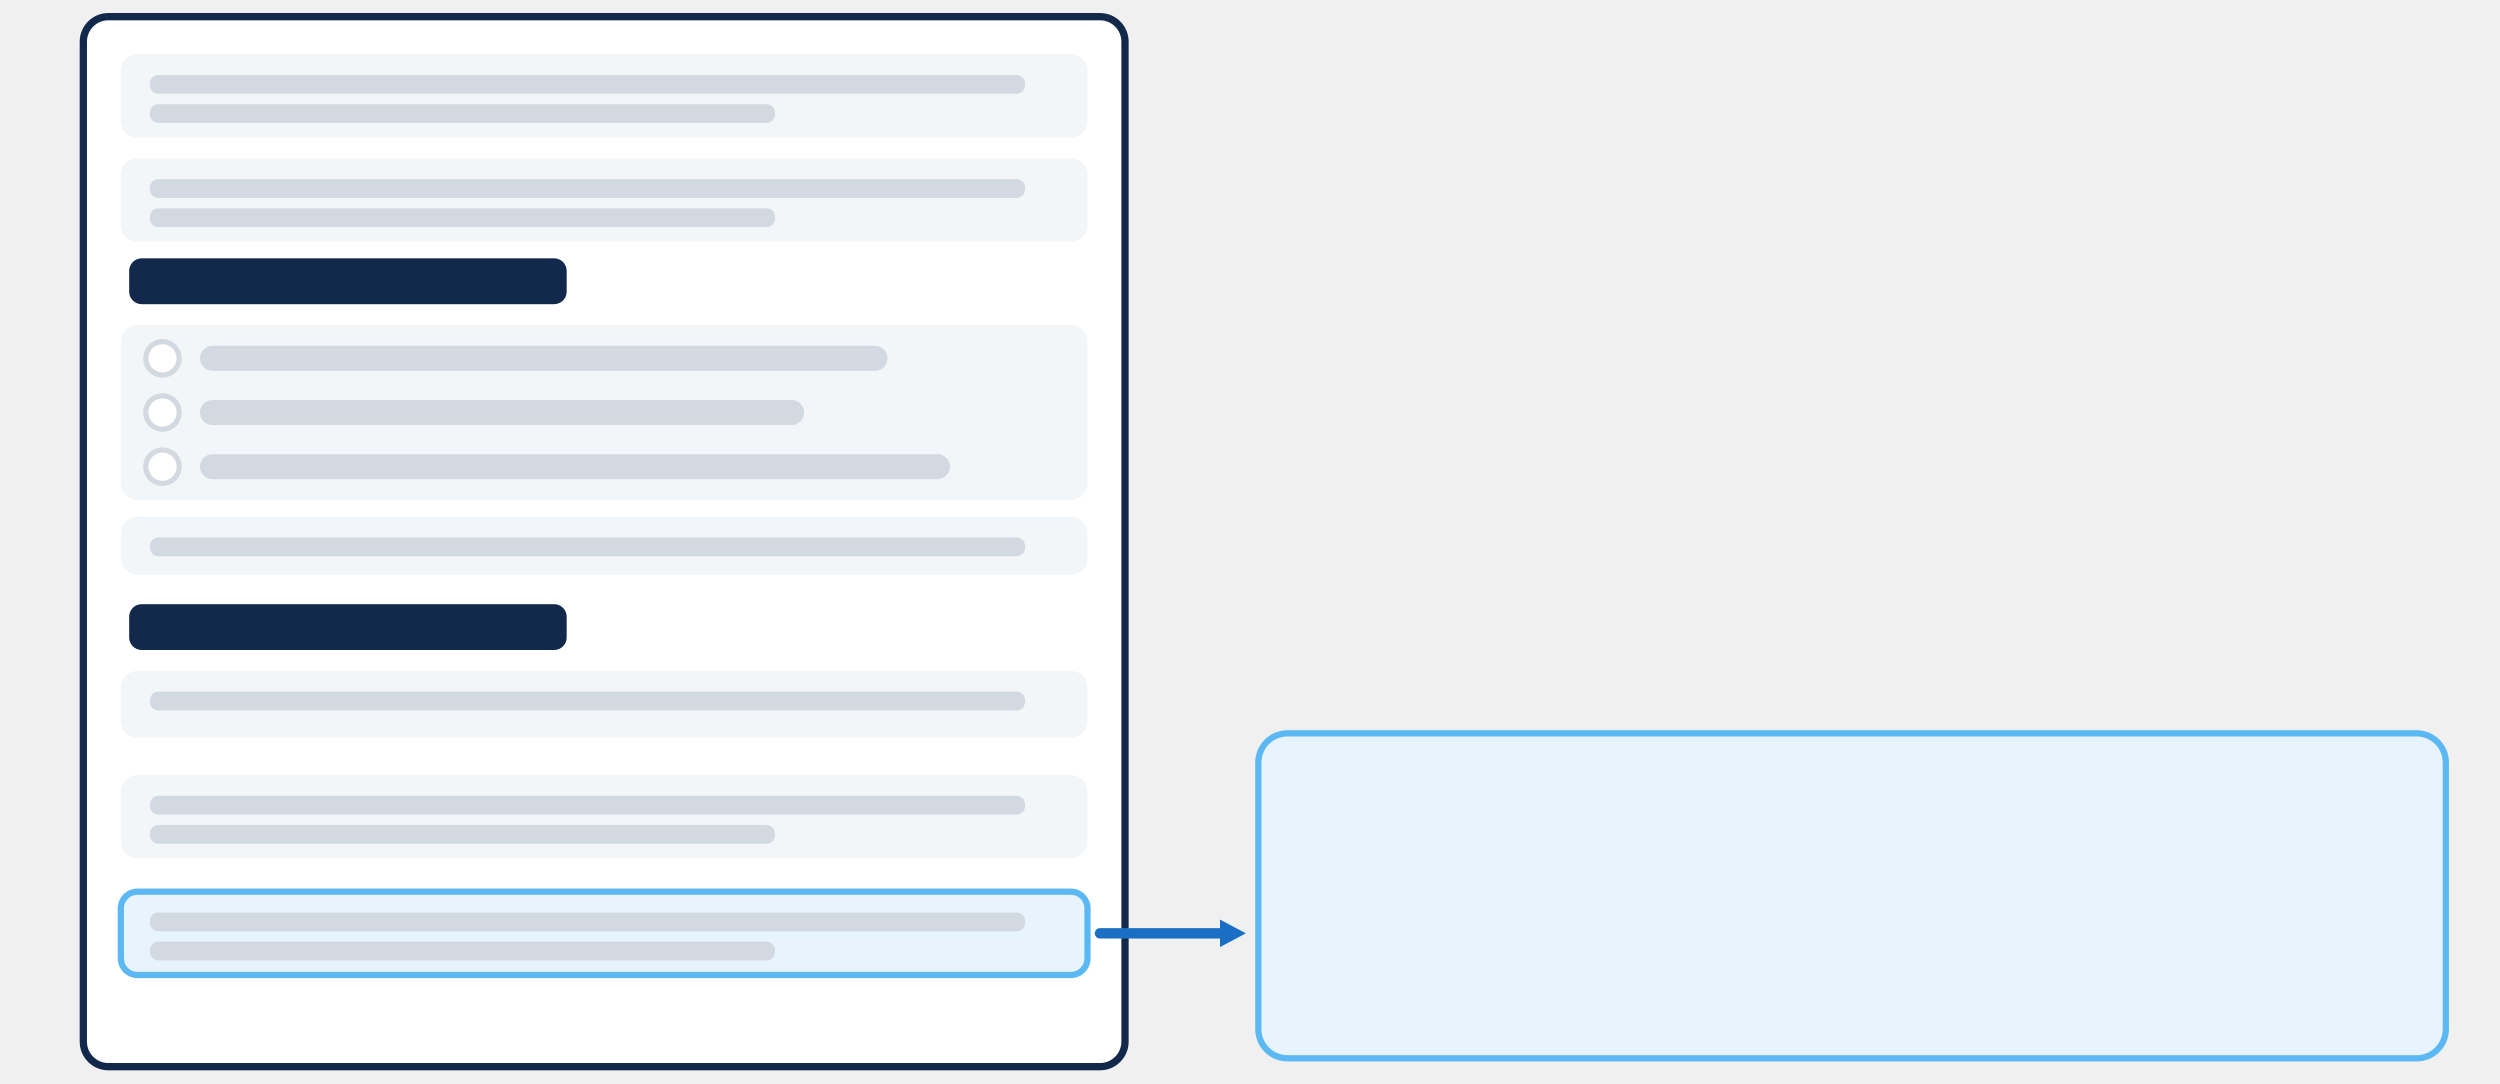
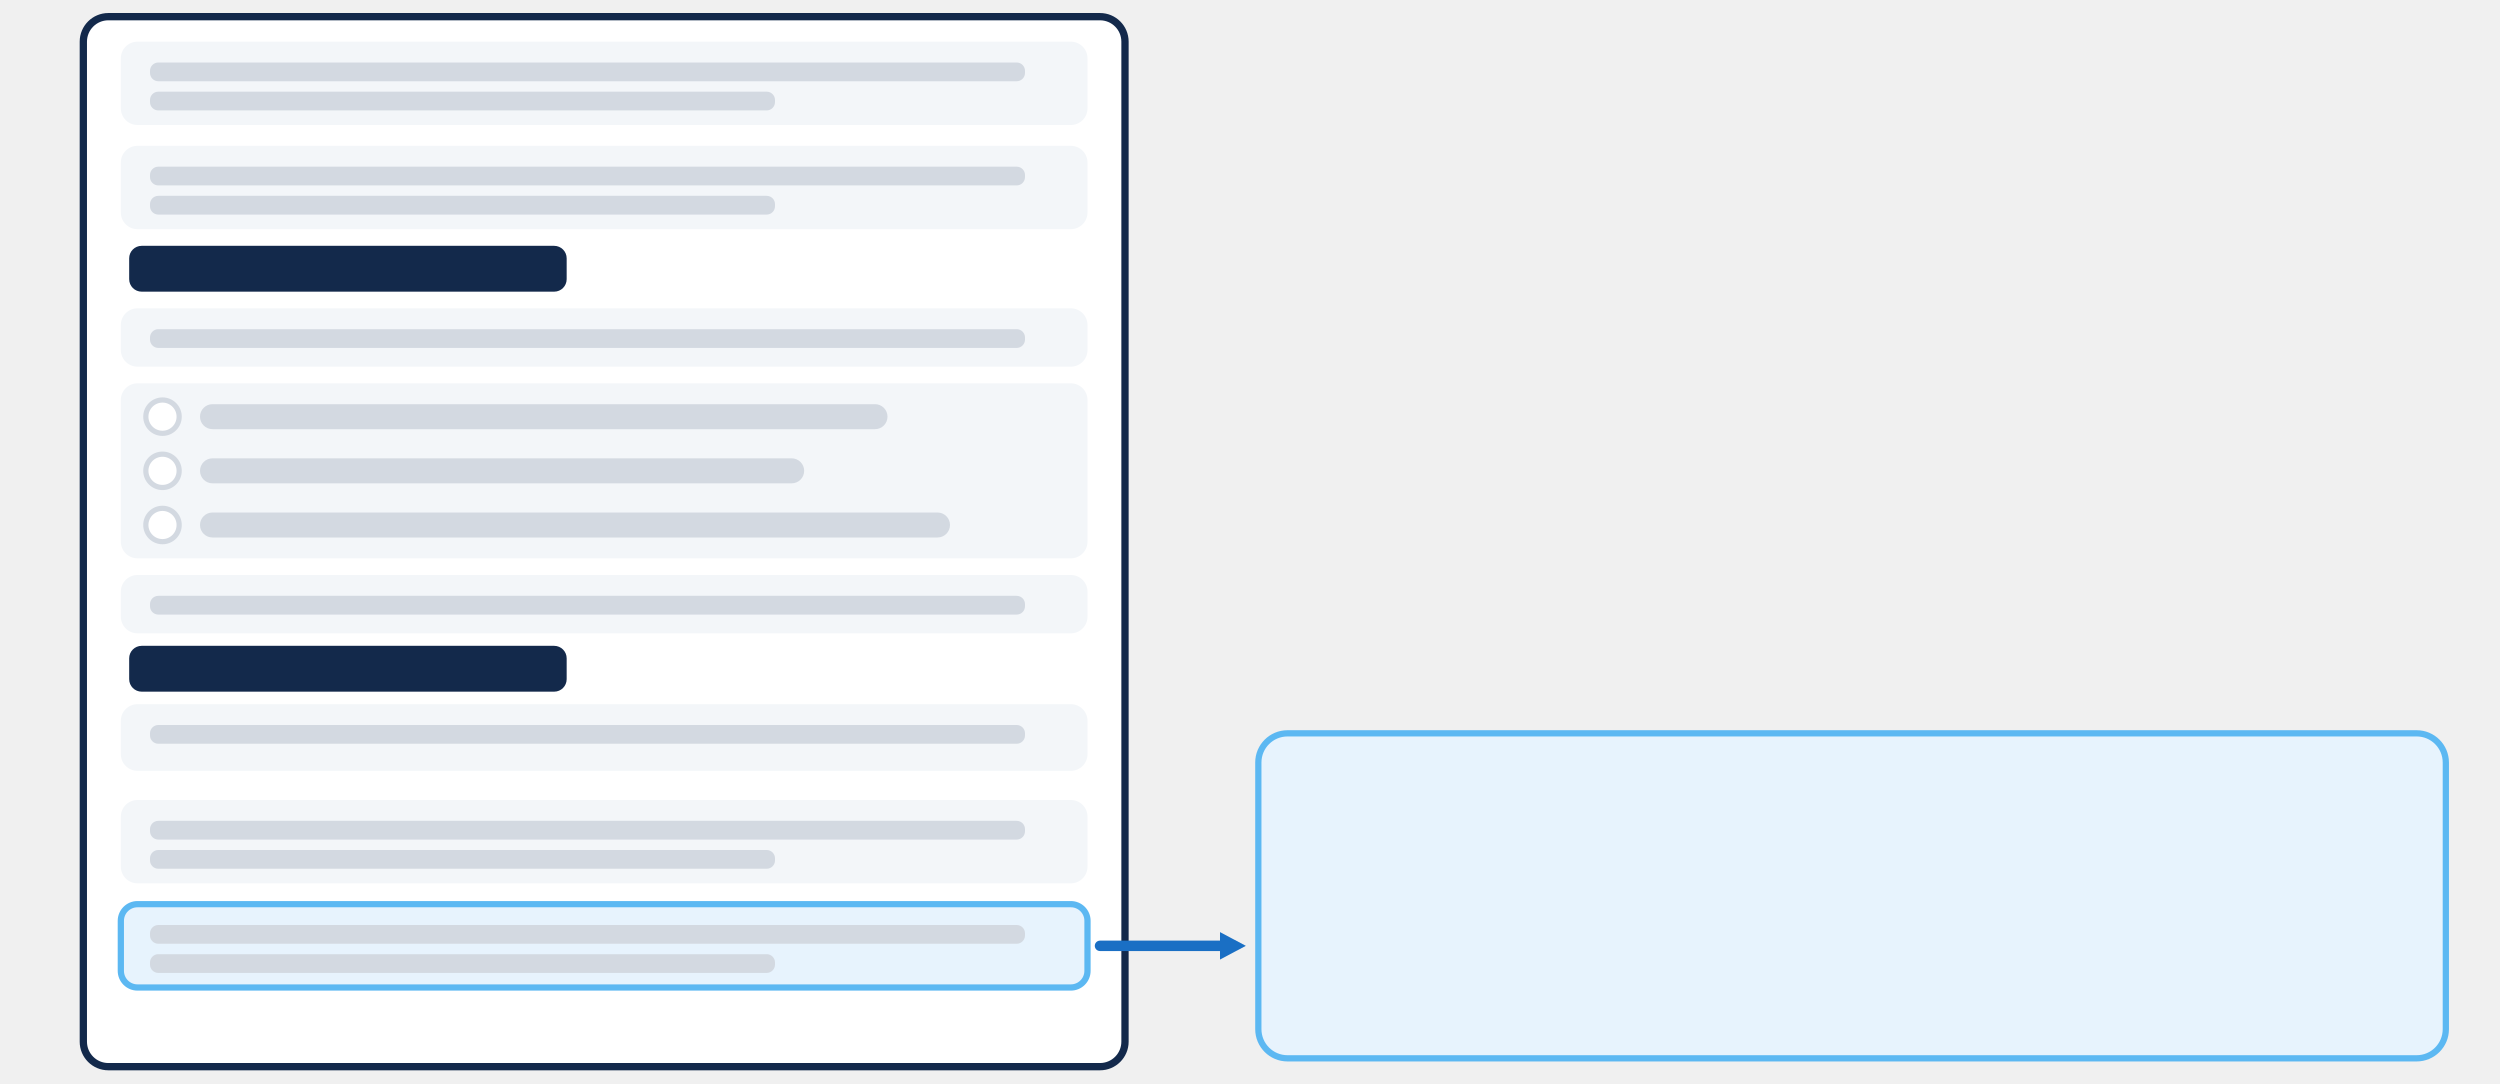
<svg xmlns="http://www.w3.org/2000/svg" viewBox="0 0 1200 520" width="1200" height="520">
  <rect x="40" y="8" width="500" height="504" rx="12" ry="12" fill="#FFFFFF" stroke="#13294B" stroke-width="3.5" stroke-linecap="round" stroke-linejoin="round" />
-   <rect x="62" y="124" width="210" height="22" rx="6" ry="6" fill="#13294B" stroke="none" stroke-width="0" stroke-linecap="round" stroke-linejoin="round" />
-   <rect x="62" y="290" width="210" height="22" rx="6" ry="6" fill="#13294B" stroke="none" stroke-width="0" stroke-linecap="round" stroke-linejoin="round" />
-   <rect x="58" y="26" width="464" height="40" rx="8" ry="8" fill="#F3F6F9" stroke="none" stroke-width="0" stroke-linecap="round" stroke-linejoin="round" />
-   <rect x="72" y="36" width="420" height="9" rx="4" ry="4" fill="#D3D9E1" stroke="none" stroke-width="0" stroke-linecap="round" stroke-linejoin="round" />
-   <rect x="72" y="50" width="300" height="9" rx="4" ry="4" fill="#D3D9E1" stroke="none" stroke-width="0" stroke-linecap="round" stroke-linejoin="round" />
-   <rect x="58" y="76" width="464" height="40" rx="8" ry="8" fill="#F3F6F9" stroke="none" stroke-width="0" stroke-linecap="round" stroke-linejoin="round" />
-   <rect x="72" y="86" width="420" height="9" rx="4" ry="4" fill="#D3D9E1" stroke="none" stroke-width="0" stroke-linecap="round" stroke-linejoin="round" />
-   <rect x="72" y="100" width="300" height="9" rx="4" ry="4" fill="#D3D9E1" stroke="none" stroke-width="0" stroke-linecap="round" stroke-linejoin="round" />
-   <rect x="58" y="156" width="464" height="84" rx="8" ry="8" fill="#F3F6F9" stroke="none" stroke-width="0" stroke-linecap="round" stroke-linejoin="round" />
-   <circle cx="78" cy="172" r="8" fill="#FFFFFF" stroke="#D3D9E1" stroke-width="2.5" stroke-linecap="round" stroke-linejoin="round" />
-   <rect x="96" y="166" width="330" height="12" rx="6" ry="6" fill="#D3D9E1" stroke="none" stroke-width="0" stroke-linecap="round" stroke-linejoin="round" />
-   <circle cx="78" cy="198" r="8" fill="#FFFFFF" stroke="#D3D9E1" stroke-width="2.5" stroke-linecap="round" stroke-linejoin="round" />
-   <rect x="96" y="192" width="290" height="12" rx="6" ry="6" fill="#D3D9E1" stroke="none" stroke-width="0" stroke-linecap="round" stroke-linejoin="round" />
-   <circle cx="78" cy="224" r="8" fill="#FFFFFF" stroke="#D3D9E1" stroke-width="2.5" stroke-linecap="round" stroke-linejoin="round" />
-   <rect x="96" y="218" width="360" height="12" rx="6" ry="6" fill="#D3D9E1" stroke="none" stroke-width="0" stroke-linecap="round" stroke-linejoin="round" />
-   <rect x="58" y="248" width="464" height="28" rx="8" ry="8" fill="#F3F6F9" stroke="none" stroke-width="0" stroke-linecap="round" stroke-linejoin="round" />
-   <rect x="72" y="258" width="420" height="9" rx="4" ry="4" fill="#D3D9E1" stroke="none" stroke-width="0" stroke-linecap="round" stroke-linejoin="round" />
-   <rect x="58" y="322" width="464" height="32" rx="8" ry="8" fill="#F3F6F9" stroke="none" stroke-width="0" stroke-linecap="round" stroke-linejoin="round" />
-   <rect x="72" y="332" width="420" height="9" rx="4" ry="4" fill="#D3D9E1" stroke="none" stroke-width="0" stroke-linecap="round" stroke-linejoin="round" />
-   <rect x="58" y="372" width="464" height="40" rx="8" ry="8" fill="#F3F6F9" stroke="none" stroke-width="0" stroke-linecap="round" stroke-linejoin="round" />
-   <rect x="72" y="382" width="420" height="9" rx="4" ry="4" fill="#D3D9E1" stroke="none" stroke-width="0" stroke-linecap="round" stroke-linejoin="round" />
-   <rect x="72" y="396" width="300" height="9" rx="4" ry="4" fill="#D3D9E1" stroke="none" stroke-width="0" stroke-linecap="round" stroke-linejoin="round" />
-   <rect x="58" y="428" width="464" height="40" rx="8" ry="8" fill="#E7F3FD" stroke="#5CB8F2" stroke-width="3" stroke-linecap="round" stroke-linejoin="round" />
-   <rect x="72" y="438" width="420" height="9" rx="4" ry="4" fill="#D3D9E1" stroke="none" stroke-width="0" stroke-linecap="round" stroke-linejoin="round" />
-   <rect x="72" y="452" width="300" height="9" rx="4" ry="4" fill="#D3D9E1" stroke="none" stroke-width="0" stroke-linecap="round" stroke-linejoin="round" />
+   <rect x="62" y="118" width="210" height="22" rx="6" ry="6" fill="#13294B" stroke="none" stroke-width="0" stroke-linecap="round" stroke-linejoin="round" />
+   <rect x="62" y="310" width="210" height="22" rx="6" ry="6" fill="#13294B" stroke="none" stroke-width="0" stroke-linecap="round" stroke-linejoin="round" />
+   <rect x="58" y="20" width="464" height="40" rx="8" ry="8" fill="#F3F6F9" stroke="none" stroke-width="0" stroke-linecap="round" stroke-linejoin="round" />
+   <rect x="72" y="30" width="420" height="9" rx="4" ry="4" fill="#D3D9E1" stroke="none" stroke-width="0" stroke-linecap="round" stroke-linejoin="round" />
+   <rect x="72" y="44" width="300" height="9" rx="4" ry="4" fill="#D3D9E1" stroke="none" stroke-width="0" stroke-linecap="round" stroke-linejoin="round" />
+   <rect x="58" y="70" width="464" height="40" rx="8" ry="8" fill="#F3F6F9" stroke="none" stroke-width="0" stroke-linecap="round" stroke-linejoin="round" />
+   <rect x="72" y="80" width="420" height="9" rx="4" ry="4" fill="#D3D9E1" stroke="none" stroke-width="0" stroke-linecap="round" stroke-linejoin="round" />
+   <rect x="72" y="94" width="300" height="9" rx="4" ry="4" fill="#D3D9E1" stroke="none" stroke-width="0" stroke-linecap="round" stroke-linejoin="round" />
+   <rect x="58" y="148" width="464" height="28" rx="8" ry="8" fill="#F3F6F9" stroke="none" stroke-width="0" stroke-linecap="round" stroke-linejoin="round" />
+   <rect x="72" y="158" width="420" height="9" rx="4" ry="4" fill="#D3D9E1" stroke="none" stroke-width="0" stroke-linecap="round" stroke-linejoin="round" />
+   <rect x="58" y="184" width="464" height="84" rx="8" ry="8" fill="#F3F6F9" stroke="none" stroke-width="0" stroke-linecap="round" stroke-linejoin="round" />
+   <circle cx="78" cy="200" r="8" fill="#FFFFFF" stroke="#D3D9E1" stroke-width="2.5" stroke-linecap="round" stroke-linejoin="round" />
+   <rect x="96" y="194" width="330" height="12" rx="6" ry="6" fill="#D3D9E1" stroke="none" stroke-width="0" stroke-linecap="round" stroke-linejoin="round" />
+   <circle cx="78" cy="226" r="8" fill="#FFFFFF" stroke="#D3D9E1" stroke-width="2.5" stroke-linecap="round" stroke-linejoin="round" />
+   <rect x="96" y="220" width="290" height="12" rx="6" ry="6" fill="#D3D9E1" stroke="none" stroke-width="0" stroke-linecap="round" stroke-linejoin="round" />
+   <circle cx="78" cy="252" r="8" fill="#FFFFFF" stroke="#D3D9E1" stroke-width="2.5" stroke-linecap="round" stroke-linejoin="round" />
+   <rect x="96" y="246" width="360" height="12" rx="6" ry="6" fill="#D3D9E1" stroke="none" stroke-width="0" stroke-linecap="round" stroke-linejoin="round" />
+   <rect x="58" y="276" width="464" height="28" rx="8" ry="8" fill="#F3F6F9" stroke="none" stroke-width="0" stroke-linecap="round" stroke-linejoin="round" />
+   <rect x="72" y="286" width="420" height="9" rx="4" ry="4" fill="#D3D9E1" stroke="none" stroke-width="0" stroke-linecap="round" stroke-linejoin="round" />
+   <rect x="58" y="338" width="464" height="32" rx="8" ry="8" fill="#F3F6F9" stroke="none" stroke-width="0" stroke-linecap="round" stroke-linejoin="round" />
+   <rect x="72" y="348" width="420" height="9" rx="4" ry="4" fill="#D3D9E1" stroke="none" stroke-width="0" stroke-linecap="round" stroke-linejoin="round" />
+   <rect x="58" y="384" width="464" height="40" rx="8" ry="8" fill="#F3F6F9" stroke="none" stroke-width="0" stroke-linecap="round" stroke-linejoin="round" />
+   <rect x="72" y="394" width="420" height="9" rx="4" ry="4" fill="#D3D9E1" stroke="none" stroke-width="0" stroke-linecap="round" stroke-linejoin="round" />
+   <rect x="72" y="408" width="300" height="9" rx="4" ry="4" fill="#D3D9E1" stroke="none" stroke-width="0" stroke-linecap="round" stroke-linejoin="round" />
+   <rect x="58" y="434" width="464" height="40" rx="8" ry="8" fill="#E7F3FD" stroke="#5CB8F2" stroke-width="3" stroke-linecap="round" stroke-linejoin="round" />
+   <rect x="72" y="444" width="420" height="9" rx="4" ry="4" fill="#D3D9E1" stroke="none" stroke-width="0" stroke-linecap="round" stroke-linejoin="round" />
+   <rect x="72" y="458" width="300" height="9" rx="4" ry="4" fill="#D3D9E1" stroke="none" stroke-width="0" stroke-linecap="round" stroke-linejoin="round" />
  <rect x="604" y="352" width="570" height="156" rx="14" ry="14" fill="#E7F3FD" stroke="#5CB8F2" stroke-width="3" stroke-linecap="round" stroke-linejoin="round" />
-   <path d="M 528.0,448.0 L 588.2,448.0" stroke="#1A6FC4" stroke-width="5" fill="none" stroke-linecap="round" stroke-linejoin="round" />
-   <polygon points="598.0,448.0 585.6,454.6 585.6,441.4" fill="#1A6FC4" stroke="none" stroke-width="0" stroke-linecap="round" stroke-linejoin="round" />
+   <path d="M 528.0,454.0 L 588.2,454.0" stroke="#1A6FC4" stroke-width="5" fill="none" stroke-linecap="round" stroke-linejoin="round" />
+   <polygon points="598.0,454.0 585.6,460.6 585.6,447.4" fill="#1A6FC4" stroke="none" stroke-width="0" stroke-linecap="round" stroke-linejoin="round" />
</svg>
